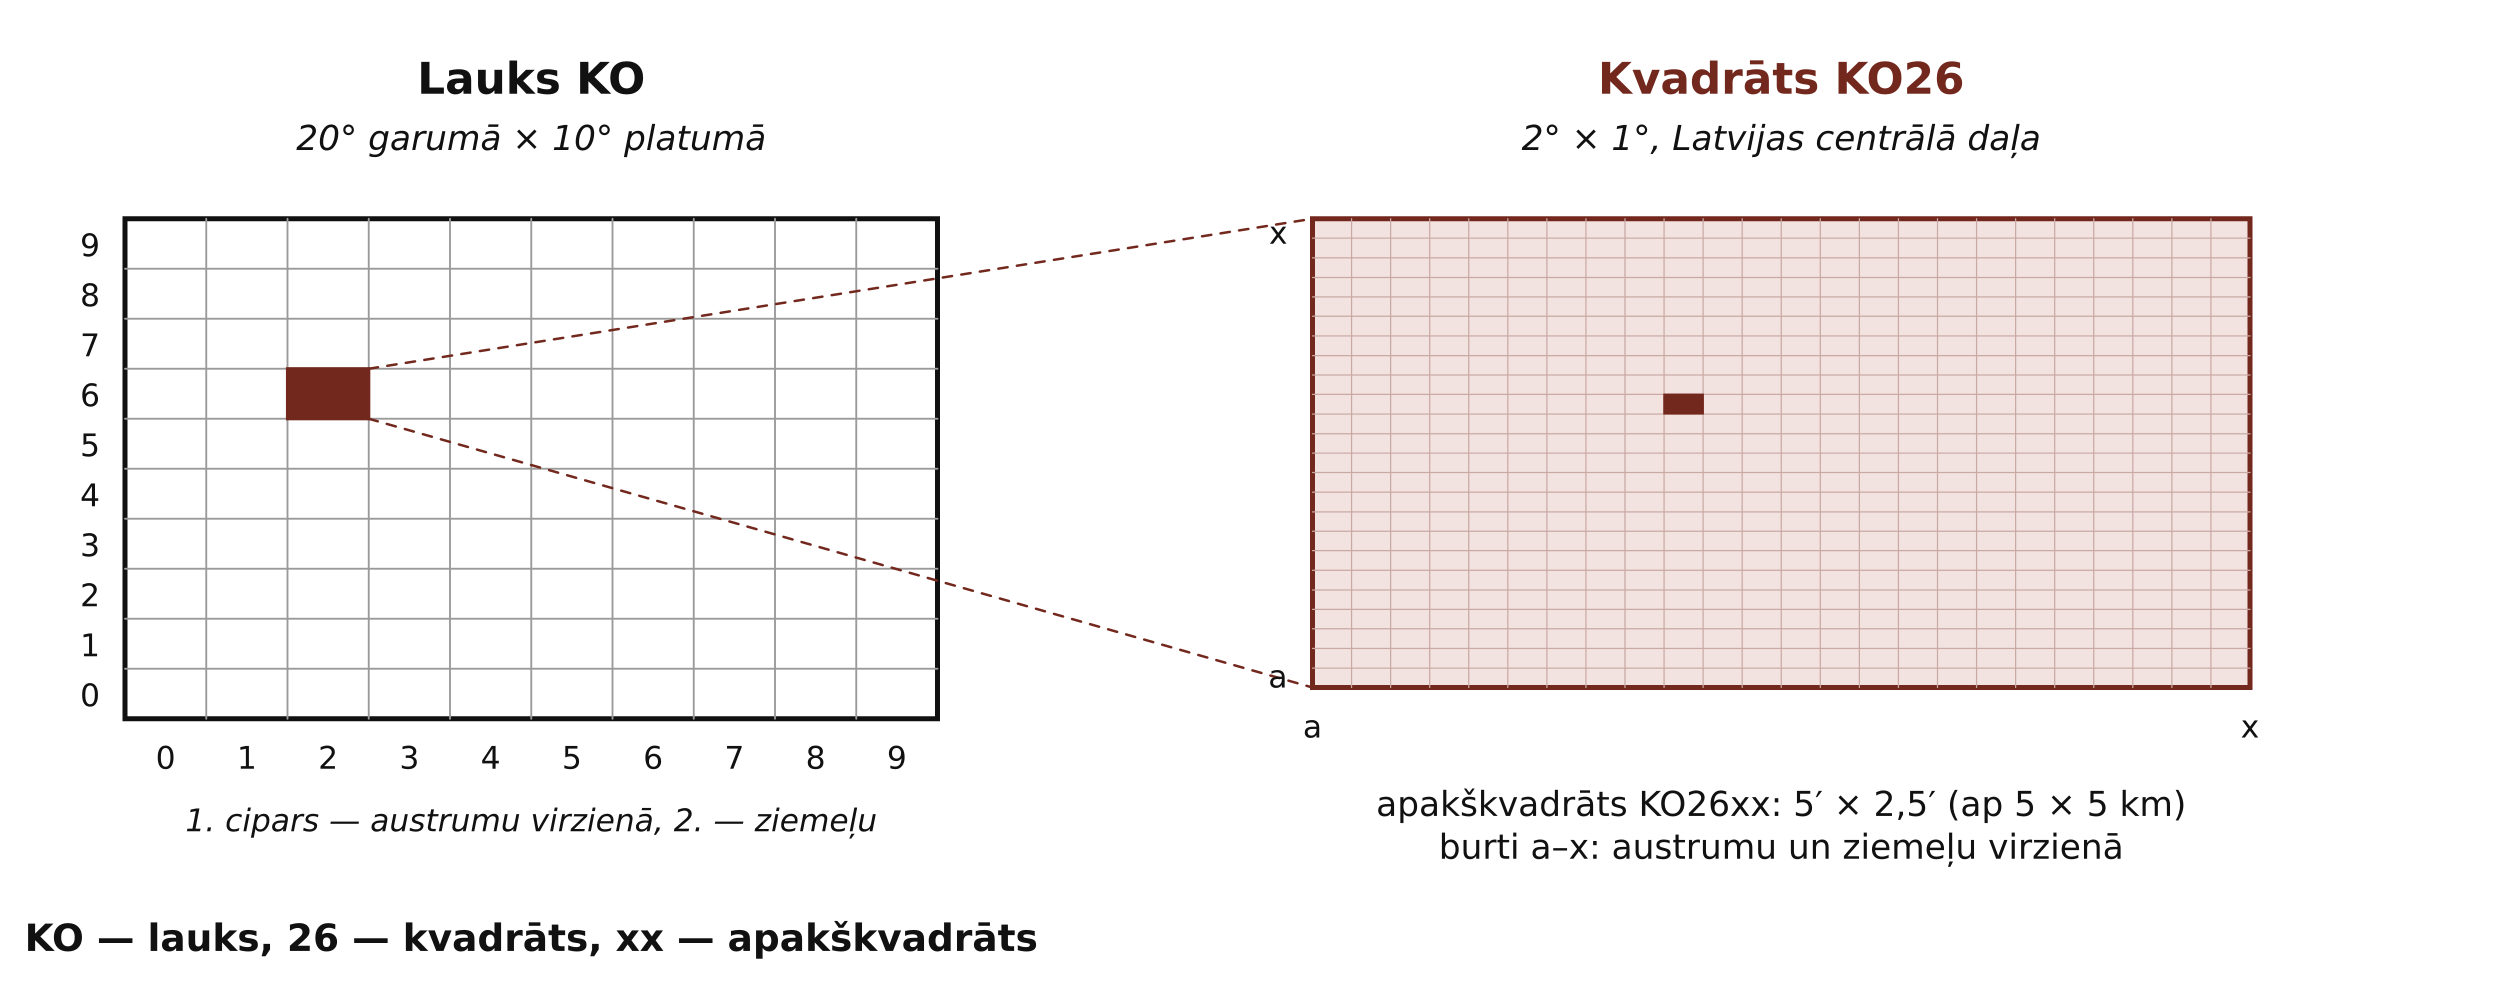
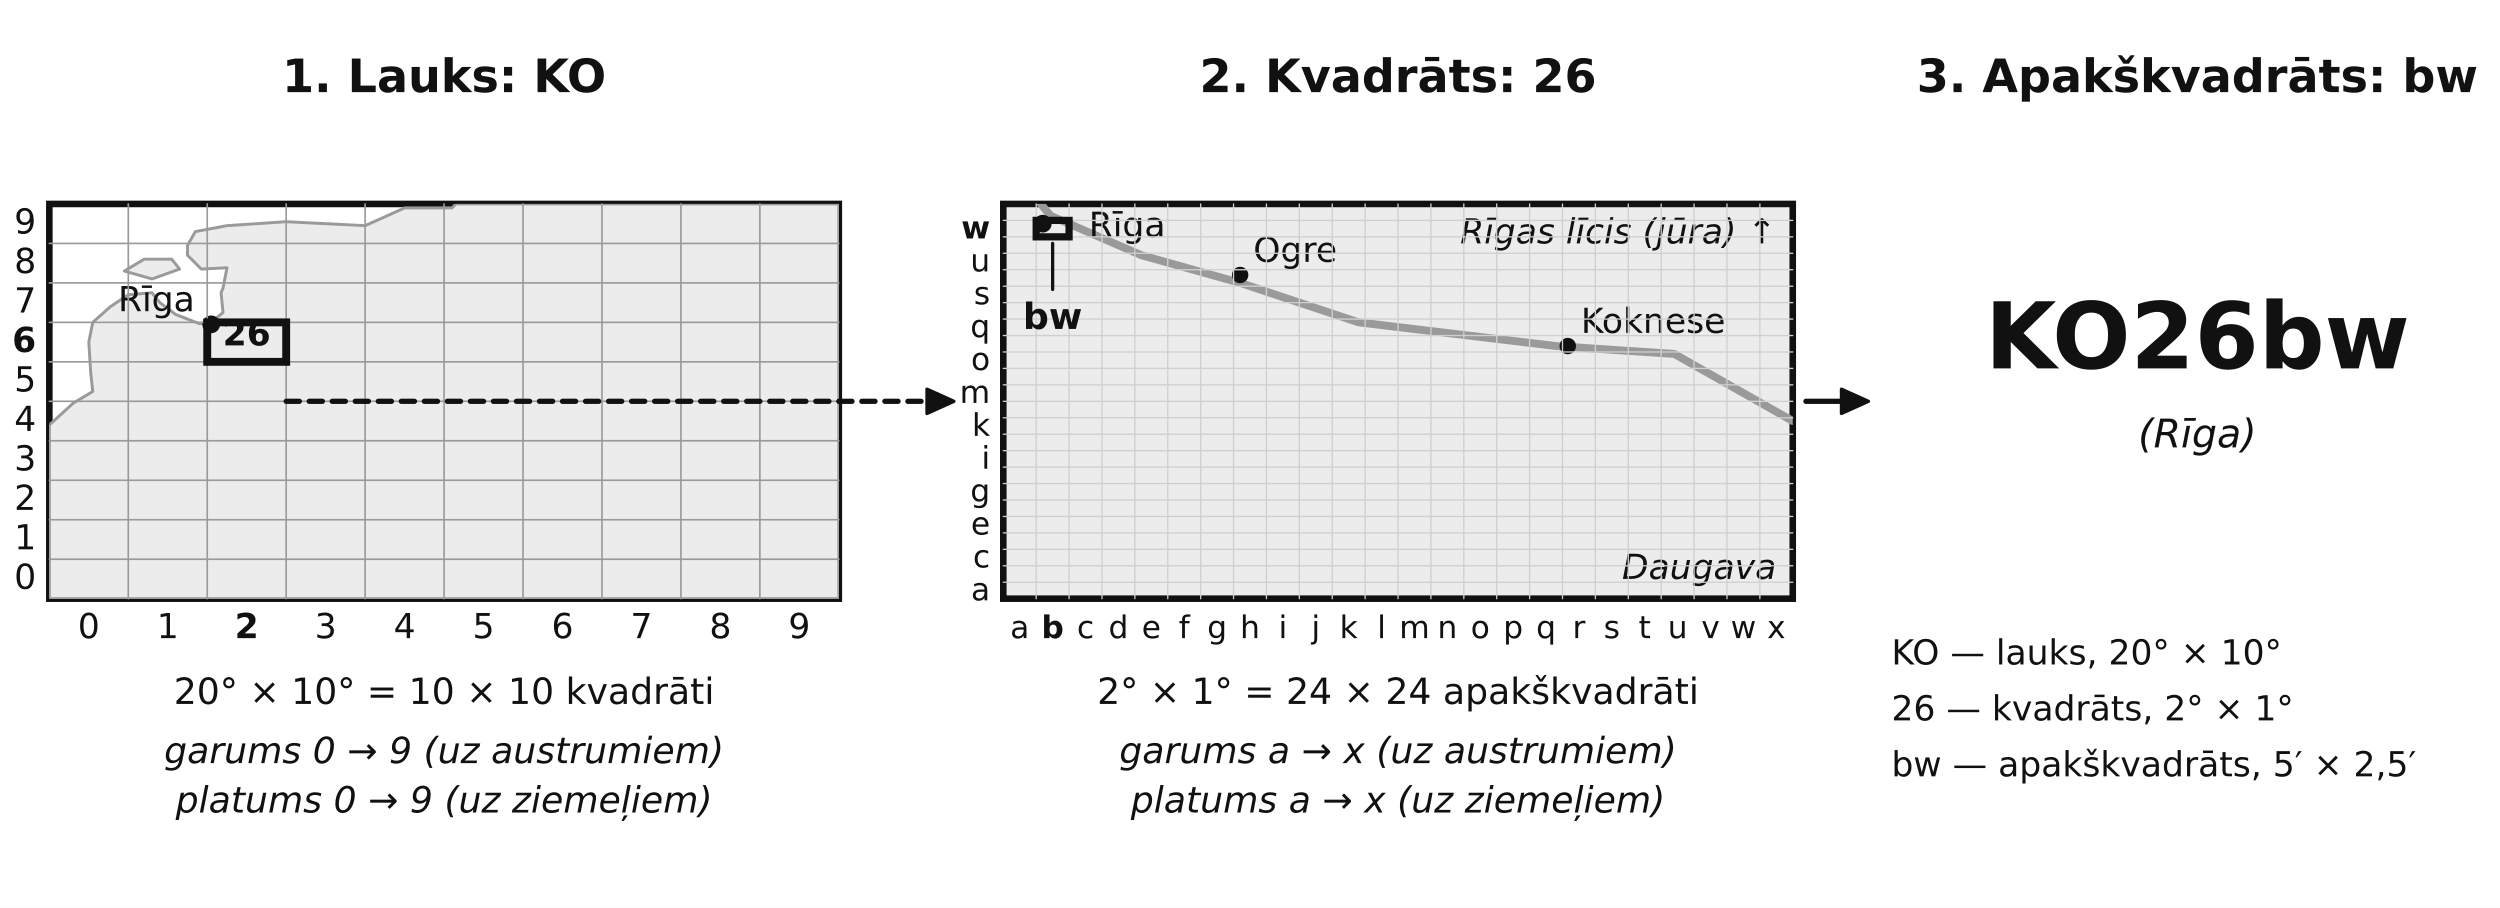
- <svg xmlns="http://www.w3.org/2000/svg" viewBox="0 0 800 320" width="800" height="320" font-family="DejaVu Sans, Arial, Helvetica, sans-serif">
-   <rect x="0" y="0" width="800" height="320" fill="white" />
-   <text x="170.0" y="30.0" text-anchor="middle" font-size="14" fill="#111111" font-weight="bold">Lauks KO</text>
-   <text x="170.0" y="48.0" text-anchor="middle" font-size="11" fill="#111111" font-style="italic">20° garumā × 10° platumā</text>
-   <rect x="40.0" y="70.0" width="260.0" height="160.0" rx="0" fill="white" stroke="#111111" stroke-width="1.6" />
-   <line x1="66.0" y1="70.0" x2="66.0" y2="230.0" stroke="#9a9a9a" stroke-width="0.6" stroke-linecap="round" />
-   <line x1="40.0" y1="86.0" x2="300.0" y2="86.0" stroke="#9a9a9a" stroke-width="0.6" stroke-linecap="round" />
-   <line x1="92.0" y1="70.0" x2="92.0" y2="230.0" stroke="#9a9a9a" stroke-width="0.6" stroke-linecap="round" />
-   <line x1="40.0" y1="102.0" x2="300.0" y2="102.0" stroke="#9a9a9a" stroke-width="0.6" stroke-linecap="round" />
-   <line x1="118.0" y1="70.0" x2="118.0" y2="230.0" stroke="#9a9a9a" stroke-width="0.6" stroke-linecap="round" />
-   <line x1="40.0" y1="118.0" x2="300.0" y2="118.0" stroke="#9a9a9a" stroke-width="0.6" stroke-linecap="round" />
-   <line x1="144.0" y1="70.0" x2="144.0" y2="230.0" stroke="#9a9a9a" stroke-width="0.6" stroke-linecap="round" />
-   <line x1="40.0" y1="134.0" x2="300.0" y2="134.0" stroke="#9a9a9a" stroke-width="0.6" stroke-linecap="round" />
-   <line x1="170.0" y1="70.0" x2="170.0" y2="230.0" stroke="#9a9a9a" stroke-width="0.6" stroke-linecap="round" />
-   <line x1="40.0" y1="150.0" x2="300.0" y2="150.0" stroke="#9a9a9a" stroke-width="0.6" stroke-linecap="round" />
-   <line x1="196.0" y1="70.0" x2="196.0" y2="230.0" stroke="#9a9a9a" stroke-width="0.6" stroke-linecap="round" />
-   <line x1="40.0" y1="166.0" x2="300.0" y2="166.0" stroke="#9a9a9a" stroke-width="0.6" stroke-linecap="round" />
-   <line x1="222.0" y1="70.0" x2="222.0" y2="230.0" stroke="#9a9a9a" stroke-width="0.6" stroke-linecap="round" />
-   <line x1="40.0" y1="182.0" x2="300.0" y2="182.0" stroke="#9a9a9a" stroke-width="0.6" stroke-linecap="round" />
-   <line x1="248.0" y1="70.0" x2="248.0" y2="230.0" stroke="#9a9a9a" stroke-width="0.6" stroke-linecap="round" />
-   <line x1="40.0" y1="198.0" x2="300.0" y2="198.0" stroke="#9a9a9a" stroke-width="0.6" stroke-linecap="round" />
-   <line x1="274.0" y1="70.0" x2="274.0" y2="230.0" stroke="#9a9a9a" stroke-width="0.6" stroke-linecap="round" />
-   <line x1="40.0" y1="214.0" x2="300.0" y2="214.0" stroke="#9a9a9a" stroke-width="0.6" stroke-linecap="round" />
-   <text x="53.0" y="246.0" text-anchor="middle" font-size="10" fill="#111111">0</text>
-   <text x="32.0" y="226.0" text-anchor="end" font-size="10" fill="#111111">0</text>
-   <text x="79.0" y="246.0" text-anchor="middle" font-size="10" fill="#111111">1</text>
-   <text x="32.0" y="210.0" text-anchor="end" font-size="10" fill="#111111">1</text>
-   <text x="105.0" y="246.0" text-anchor="middle" font-size="10" fill="#111111">2</text>
-   <text x="32.0" y="194.0" text-anchor="end" font-size="10" fill="#111111">2</text>
-   <text x="131.0" y="246.0" text-anchor="middle" font-size="10" fill="#111111">3</text>
-   <text x="32.0" y="178.0" text-anchor="end" font-size="10" fill="#111111">3</text>
-   <text x="157.0" y="246.0" text-anchor="middle" font-size="10" fill="#111111">4</text>
-   <text x="32.0" y="162.0" text-anchor="end" font-size="10" fill="#111111">4</text>
-   <text x="183.0" y="246.0" text-anchor="middle" font-size="10" fill="#111111">5</text>
-   <text x="32.0" y="146.0" text-anchor="end" font-size="10" fill="#111111">5</text>
-   <text x="209.0" y="246.0" text-anchor="middle" font-size="10" fill="#111111">6</text>
-   <text x="32.0" y="130.0" text-anchor="end" font-size="10" fill="#111111">6</text>
-   <text x="235.0" y="246.0" text-anchor="middle" font-size="10" fill="#111111">7</text>
-   <text x="32.0" y="114.0" text-anchor="end" font-size="10" fill="#111111">7</text>
-   <text x="261.0" y="246.0" text-anchor="middle" font-size="10" fill="#111111">8</text>
-   <text x="32.0" y="98.0" text-anchor="end" font-size="10" fill="#111111">8</text>
-   <text x="287.0" y="246.0" text-anchor="middle" font-size="10" fill="#111111">9</text>
-   <text x="32.0" y="82.0" text-anchor="end" font-size="10" fill="#111111">9</text>
-   <rect x="92.0" y="118.0" width="26.0" height="16.0" rx="0" fill="#73281e" stroke="#73281e" stroke-width="1" />
-   <text x="170.0" y="266.0" text-anchor="middle" font-size="10" fill="#111111" font-style="italic">1. cipars — austrumu virzienā, 2. — ziemeļu</text>
-   <text x="570.0" y="30.0" text-anchor="middle" font-size="14" fill="#73281e" font-weight="bold">Kvadrāts KO26</text>
-   <text x="570.0" y="48.0" text-anchor="middle" font-size="11" fill="#111111" font-style="italic">2° × 1°, Latvijas centrālā daļa</text>
-   <line x1="118.0" y1="118.0" x2="420.0" y2="70.0" stroke="#73281e" stroke-width="0.8" stroke-dasharray="3 3" stroke-linecap="round" />
-   <line x1="118.0" y1="134.0" x2="420.0" y2="220.0" stroke="#73281e" stroke-width="0.8" stroke-dasharray="3 3" stroke-linecap="round" />
-   <rect x="420.0" y="70.0" width="300.0" height="150.0" rx="0" fill="#f3e3e0" stroke="#73281e" stroke-width="1.6" />
-   <line x1="432.5" y1="70.0" x2="432.5" y2="220.0" stroke="#c9a9a4" stroke-width="0.4" stroke-linecap="round" />
-   <line x1="420.0" y1="76.2" x2="720.0" y2="76.2" stroke="#c9a9a4" stroke-width="0.4" stroke-linecap="round" />
-   <line x1="445.0" y1="70.0" x2="445.0" y2="220.0" stroke="#c9a9a4" stroke-width="0.4" stroke-linecap="round" />
-   <line x1="420.0" y1="82.5" x2="720.0" y2="82.5" stroke="#c9a9a4" stroke-width="0.4" stroke-linecap="round" />
-   <line x1="457.5" y1="70.0" x2="457.5" y2="220.0" stroke="#c9a9a4" stroke-width="0.4" stroke-linecap="round" />
-   <line x1="420.0" y1="88.8" x2="720.0" y2="88.8" stroke="#c9a9a4" stroke-width="0.4" stroke-linecap="round" />
-   <line x1="470.0" y1="70.0" x2="470.0" y2="220.0" stroke="#c9a9a4" stroke-width="0.4" stroke-linecap="round" />
-   <line x1="420.0" y1="95.0" x2="720.0" y2="95.0" stroke="#c9a9a4" stroke-width="0.4" stroke-linecap="round" />
-   <line x1="482.5" y1="70.0" x2="482.5" y2="220.0" stroke="#c9a9a4" stroke-width="0.4" stroke-linecap="round" />
-   <line x1="420.0" y1="101.2" x2="720.0" y2="101.2" stroke="#c9a9a4" stroke-width="0.4" stroke-linecap="round" />
-   <line x1="495.0" y1="70.0" x2="495.0" y2="220.0" stroke="#c9a9a4" stroke-width="0.4" stroke-linecap="round" />
-   <line x1="420.0" y1="107.5" x2="720.0" y2="107.5" stroke="#c9a9a4" stroke-width="0.4" stroke-linecap="round" />
-   <line x1="507.5" y1="70.0" x2="507.5" y2="220.0" stroke="#c9a9a4" stroke-width="0.4" stroke-linecap="round" />
-   <line x1="420.0" y1="113.8" x2="720.0" y2="113.8" stroke="#c9a9a4" stroke-width="0.4" stroke-linecap="round" />
-   <line x1="520.0" y1="70.0" x2="520.0" y2="220.0" stroke="#c9a9a4" stroke-width="0.4" stroke-linecap="round" />
-   <line x1="420.0" y1="120.0" x2="720.0" y2="120.0" stroke="#c9a9a4" stroke-width="0.4" stroke-linecap="round" />
-   <line x1="532.5" y1="70.0" x2="532.5" y2="220.0" stroke="#c9a9a4" stroke-width="0.4" stroke-linecap="round" />
-   <line x1="420.0" y1="126.2" x2="720.0" y2="126.2" stroke="#c9a9a4" stroke-width="0.4" stroke-linecap="round" />
-   <line x1="545.0" y1="70.0" x2="545.0" y2="220.0" stroke="#c9a9a4" stroke-width="0.4" stroke-linecap="round" />
-   <line x1="420.0" y1="132.5" x2="720.0" y2="132.5" stroke="#c9a9a4" stroke-width="0.4" stroke-linecap="round" />
-   <line x1="557.5" y1="70.0" x2="557.5" y2="220.0" stroke="#c9a9a4" stroke-width="0.4" stroke-linecap="round" />
-   <line x1="420.0" y1="138.8" x2="720.0" y2="138.8" stroke="#c9a9a4" stroke-width="0.4" stroke-linecap="round" />
-   <line x1="570.0" y1="70.0" x2="570.0" y2="220.0" stroke="#c9a9a4" stroke-width="0.4" stroke-linecap="round" />
-   <line x1="420.0" y1="145.0" x2="720.0" y2="145.0" stroke="#c9a9a4" stroke-width="0.4" stroke-linecap="round" />
-   <line x1="582.5" y1="70.0" x2="582.5" y2="220.0" stroke="#c9a9a4" stroke-width="0.4" stroke-linecap="round" />
-   <line x1="420.0" y1="151.2" x2="720.0" y2="151.2" stroke="#c9a9a4" stroke-width="0.4" stroke-linecap="round" />
-   <line x1="595.0" y1="70.0" x2="595.0" y2="220.0" stroke="#c9a9a4" stroke-width="0.4" stroke-linecap="round" />
-   <line x1="420.0" y1="157.5" x2="720.0" y2="157.5" stroke="#c9a9a4" stroke-width="0.4" stroke-linecap="round" />
-   <line x1="607.5" y1="70.0" x2="607.5" y2="220.0" stroke="#c9a9a4" stroke-width="0.4" stroke-linecap="round" />
-   <line x1="420.0" y1="163.8" x2="720.0" y2="163.8" stroke="#c9a9a4" stroke-width="0.4" stroke-linecap="round" />
-   <line x1="620.0" y1="70.0" x2="620.0" y2="220.0" stroke="#c9a9a4" stroke-width="0.4" stroke-linecap="round" />
-   <line x1="420.0" y1="170.0" x2="720.0" y2="170.0" stroke="#c9a9a4" stroke-width="0.4" stroke-linecap="round" />
-   <line x1="632.5" y1="70.0" x2="632.5" y2="220.0" stroke="#c9a9a4" stroke-width="0.4" stroke-linecap="round" />
-   <line x1="420.0" y1="176.2" x2="720.0" y2="176.2" stroke="#c9a9a4" stroke-width="0.4" stroke-linecap="round" />
-   <line x1="645.0" y1="70.0" x2="645.0" y2="220.0" stroke="#c9a9a4" stroke-width="0.4" stroke-linecap="round" />
-   <line x1="420.0" y1="182.5" x2="720.0" y2="182.5" stroke="#c9a9a4" stroke-width="0.4" stroke-linecap="round" />
-   <line x1="657.5" y1="70.0" x2="657.5" y2="220.0" stroke="#c9a9a4" stroke-width="0.4" stroke-linecap="round" />
-   <line x1="420.0" y1="188.8" x2="720.0" y2="188.8" stroke="#c9a9a4" stroke-width="0.4" stroke-linecap="round" />
-   <line x1="670.0" y1="70.0" x2="670.0" y2="220.0" stroke="#c9a9a4" stroke-width="0.4" stroke-linecap="round" />
-   <line x1="420.0" y1="195.0" x2="720.0" y2="195.0" stroke="#c9a9a4" stroke-width="0.4" stroke-linecap="round" />
-   <line x1="682.5" y1="70.0" x2="682.5" y2="220.0" stroke="#c9a9a4" stroke-width="0.4" stroke-linecap="round" />
-   <line x1="420.0" y1="201.2" x2="720.0" y2="201.2" stroke="#c9a9a4" stroke-width="0.4" stroke-linecap="round" />
-   <line x1="695.0" y1="70.0" x2="695.0" y2="220.0" stroke="#c9a9a4" stroke-width="0.4" stroke-linecap="round" />
-   <line x1="420.0" y1="207.5" x2="720.0" y2="207.5" stroke="#c9a9a4" stroke-width="0.4" stroke-linecap="round" />
-   <line x1="707.5" y1="70.0" x2="707.5" y2="220.0" stroke="#c9a9a4" stroke-width="0.4" stroke-linecap="round" />
-   <line x1="420.0" y1="213.8" x2="720.0" y2="213.8" stroke="#c9a9a4" stroke-width="0.4" stroke-linecap="round" />
-   <rect x="532.5" y="126.2" width="12.5" height="6.2" rx="0" fill="#73281e" stroke="#73281e" stroke-width="0.5" />
-   <text x="420.0" y="236.0" text-anchor="middle" font-size="10" fill="#111111">a</text>
-   <text x="720.0" y="236.0" text-anchor="middle" font-size="10" fill="#111111">x</text>
-   <text x="412.0" y="220.0" text-anchor="end" font-size="10" fill="#111111">a</text>
-   <text x="412.0" y="78.0" text-anchor="end" font-size="10" fill="#111111">x</text>
-   <text x="570.0" y="261.1" text-anchor="middle" font-size="11" fill="#111111">apakškvadrāts KO26xx: 5′ × 2,5′ (ap 5 × 5 km)</text>
-   <text x="570.0" y="274.8" text-anchor="middle" font-size="11" fill="#111111">burti a–x: austrumu un ziemeļu virzienā</text>
-   <text x="170.0" y="304.3" text-anchor="middle" font-size="12" fill="#111111" font-weight="bold">KO — lauks, 26 — kvadrāts, xx — apakškvadrāts</text>
+ <svg xmlns="http://www.w3.org/2000/svg" viewBox="0 0 760 276" width="760" height="276" font-family="DejaVu Sans, Arial, Helvetica, sans-serif">
+   <rect x="0" y="0" width="760" height="276" fill="white" />
+   <text x="135.0" y="28.0" text-anchor="middle" font-size="14" fill="#111111" font-weight="bold">1. Lauks: KO</text>
+   <rect x="15.0" y="62.0" width="240.0" height="120.0" rx="0" fill="white" stroke="#111111" stroke-width="2" />
+   <clipPath id="k1">
+     <rect x="15" y="62" width="240" height="120" />
+   </clipPath>
+   <g clip-path="url(#k1)">
+     <polygon points="15.0,182.0 15.0,129.2 22.2,122.6 28.2,119.0 27.6,113.6 27.0,104.0 28.2,98.0 33.6,93.2 39.0,89.6 46.2,89.0 48.6,92.0 53.4,95.6 60.6,98.4 64.2,98.0 67.8,95.0 67.2,89.0 67.8,87.6 69.0,81.4 61.2,81.8 57.0,77.6 57.0,74.6 59.4,70.4 69.0,68.6 87.0,67.4 111.0,68.6 123.0,63.2 137.4,63.2 138.6,62.0 255.0,62.0 255.0,182.0" fill="#ececec" stroke="#9a9a9a" stroke-width="0.9" stroke-linejoin="round" stroke-linecap="round" />
+     <polygon points="37.8,82.4 43.8,78.8 52.2,78.8 54.6,81.8 46.2,84.8" fill="#ececec" stroke="#9a9a9a" stroke-width="0.9" stroke-linejoin="round" stroke-linecap="round" />
+   </g>
+   <circle cx="64.2" cy="98.6" r="2.2" fill="#111111" stroke="#111111" stroke-width="1" />
+   <text x="59.2" y="94.6" text-anchor="end" font-size="10.5" fill="#111111">Rīga</text>
+   <line x1="39.0" y1="62.0" x2="39.0" y2="182.0" stroke="#9a9a9a" stroke-width="0.5" stroke-linecap="round" />
+   <line x1="15.0" y1="74.0" x2="255.0" y2="74.0" stroke="#9a9a9a" stroke-width="0.5" stroke-linecap="round" />
+   <line x1="63.0" y1="62.0" x2="63.0" y2="182.0" stroke="#9a9a9a" stroke-width="0.5" stroke-linecap="round" />
+   <line x1="15.0" y1="86.0" x2="255.0" y2="86.0" stroke="#9a9a9a" stroke-width="0.5" stroke-linecap="round" />
+   <line x1="87.0" y1="62.0" x2="87.0" y2="182.0" stroke="#9a9a9a" stroke-width="0.5" stroke-linecap="round" />
+   <line x1="15.0" y1="98.0" x2="255.0" y2="98.0" stroke="#9a9a9a" stroke-width="0.5" stroke-linecap="round" />
+   <line x1="111.0" y1="62.0" x2="111.0" y2="182.0" stroke="#9a9a9a" stroke-width="0.5" stroke-linecap="round" />
+   <line x1="15.0" y1="110.0" x2="255.0" y2="110.0" stroke="#9a9a9a" stroke-width="0.5" stroke-linecap="round" />
+   <line x1="135.0" y1="62.0" x2="135.0" y2="182.0" stroke="#9a9a9a" stroke-width="0.5" stroke-linecap="round" />
+   <line x1="15.0" y1="122.0" x2="255.0" y2="122.0" stroke="#9a9a9a" stroke-width="0.5" stroke-linecap="round" />
+   <line x1="159.0" y1="62.0" x2="159.0" y2="182.0" stroke="#9a9a9a" stroke-width="0.5" stroke-linecap="round" />
+   <line x1="15.0" y1="134.0" x2="255.0" y2="134.0" stroke="#9a9a9a" stroke-width="0.5" stroke-linecap="round" />
+   <line x1="183.0" y1="62.0" x2="183.0" y2="182.0" stroke="#9a9a9a" stroke-width="0.5" stroke-linecap="round" />
+   <line x1="15.0" y1="146.0" x2="255.0" y2="146.0" stroke="#9a9a9a" stroke-width="0.5" stroke-linecap="round" />
+   <line x1="207.0" y1="62.0" x2="207.0" y2="182.0" stroke="#9a9a9a" stroke-width="0.5" stroke-linecap="round" />
+   <line x1="15.0" y1="158.0" x2="255.0" y2="158.0" stroke="#9a9a9a" stroke-width="0.5" stroke-linecap="round" />
+   <line x1="231.0" y1="62.0" x2="231.0" y2="182.0" stroke="#9a9a9a" stroke-width="0.5" stroke-linecap="round" />
+   <line x1="15.0" y1="170.0" x2="255.0" y2="170.0" stroke="#9a9a9a" stroke-width="0.5" stroke-linecap="round" />
+   <rect x="63.0" y="98.0" width="24.0" height="12.0" rx="0" fill="none" stroke="#111111" stroke-width="2.4" />
+   <text x="75.0" y="105.0" text-anchor="middle" font-size="10.5" fill="#111111" font-weight="bold">26</text>
+   <text x="135.0" y="214.0" text-anchor="middle" font-size="11" fill="#111111">20° × 10° = 10 × 10 kvadrāti</text>
+   <text x="135.0" y="232.0" text-anchor="middle" font-size="11" fill="#111111" font-style="italic">garums 0 → 9 (uz austrumiem)</text>
+   <text x="135.0" y="247.0" text-anchor="middle" font-size="11" fill="#111111" font-style="italic">platums 0 → 9 (uz ziemeļiem)</text>
+   <text x="27.0" y="194.0" text-anchor="middle" font-size="10.5" fill="#111111">0</text>
+   <text x="11.0" y="179.0" text-anchor="end" font-size="10.5" fill="#111111">0</text>
+   <text x="51.0" y="194.0" text-anchor="middle" font-size="10.5" fill="#111111">1</text>
+   <text x="11.0" y="167.0" text-anchor="end" font-size="10.5" fill="#111111">1</text>
+   <text x="75.0" y="194.0" text-anchor="middle" font-size="10.5" fill="#111111" font-weight="bold">2</text>
+   <text x="11.0" y="155.0" text-anchor="end" font-size="10.5" fill="#111111">2</text>
+   <text x="99.0" y="194.0" text-anchor="middle" font-size="10.5" fill="#111111">3</text>
+   <text x="11.0" y="143.0" text-anchor="end" font-size="10.5" fill="#111111">3</text>
+   <text x="123.0" y="194.0" text-anchor="middle" font-size="10.5" fill="#111111">4</text>
+   <text x="11.0" y="131.0" text-anchor="end" font-size="10.5" fill="#111111">4</text>
+   <text x="147.0" y="194.0" text-anchor="middle" font-size="10.5" fill="#111111">5</text>
+   <text x="11.0" y="119.0" text-anchor="end" font-size="10.5" fill="#111111">5</text>
+   <text x="171.0" y="194.0" text-anchor="middle" font-size="10.5" fill="#111111">6</text>
+   <text x="11.0" y="107.0" text-anchor="end" font-size="10.5" fill="#111111" font-weight="bold">6</text>
+   <text x="195.0" y="194.0" text-anchor="middle" font-size="10.5" fill="#111111">7</text>
+   <text x="11.0" y="95.0" text-anchor="end" font-size="10.5" fill="#111111">7</text>
+   <text x="219.0" y="194.0" text-anchor="middle" font-size="10.5" fill="#111111">8</text>
+   <text x="11.0" y="83.0" text-anchor="end" font-size="10.5" fill="#111111">8</text>
+   <text x="243.0" y="194.0" text-anchor="middle" font-size="10.5" fill="#111111">9</text>
+   <text x="11.0" y="71.0" text-anchor="end" font-size="10.5" fill="#111111">9</text>
+   <text x="425.0" y="28.0" text-anchor="middle" font-size="14" fill="#111111" font-weight="bold">2. Kvadrāts: 26</text>
+   <rect x="305.0" y="62.0" width="240.0" height="120.0" rx="0" fill="#ececec" stroke="#111111" stroke-width="2" />
+   <clipPath id="k2">
+     <rect x="305" y="62" width="240" height="120" />
+   </clipPath>
+   <g clip-path="url(#k2)">
+     <polyline points="545.0,128.0 509.0,107.6 473.0,105.2 413.0,98.0 377.0,86.0 347.0,77.6 319.4,65.6 313.4,58.4" fill="none" stroke="#9a9a9a" stroke-width="2.4" stroke-linejoin="round" stroke-linecap="round" />
+   </g>
+   <circle cx="377.0" cy="83.6" r="2.0" fill="#111111" stroke="#111111" stroke-width="1" />
+   <text x="381.0" y="79.6" text-anchor="start" font-size="10.5" fill="#111111">Ogre</text>
+   <circle cx="476.6" cy="105.2" r="2.0" fill="#111111" stroke="#111111" stroke-width="1" />
+   <text x="480.6" y="101.2" text-anchor="start" font-size="10.5" fill="#111111">Koknese</text>
+   <text x="540.0" y="74.0" text-anchor="end" font-size="10.5" fill="#111111" font-style="italic">Rīgas līcis (jūra) ↑</text>
+   <text x="540.0" y="176.0" text-anchor="end" font-size="10.5" fill="#111111" font-style="italic">Daugava</text>
+   <circle cx="317.0" cy="68.0" r="2.2" fill="#111111" stroke="#111111" stroke-width="1" />
+   <text x="331.0" y="72.0" text-anchor="start" font-size="10.5" fill="#111111">Rīga</text>
+   <line x1="315.0" y1="62.0" x2="315.0" y2="182.0" stroke="#cfcfcf" stroke-width="0.4" stroke-linecap="round" />
+   <line x1="305.0" y1="67.0" x2="545.0" y2="67.0" stroke="#cfcfcf" stroke-width="0.4" stroke-linecap="round" />
+   <line x1="325.0" y1="62.0" x2="325.0" y2="182.0" stroke="#cfcfcf" stroke-width="0.4" stroke-linecap="round" />
+   <line x1="305.0" y1="72.0" x2="545.0" y2="72.0" stroke="#cfcfcf" stroke-width="0.4" stroke-linecap="round" />
+   <line x1="335.0" y1="62.0" x2="335.0" y2="182.0" stroke="#cfcfcf" stroke-width="0.4" stroke-linecap="round" />
+   <line x1="305.0" y1="77.0" x2="545.0" y2="77.0" stroke="#cfcfcf" stroke-width="0.4" stroke-linecap="round" />
+   <line x1="345.0" y1="62.0" x2="345.0" y2="182.0" stroke="#cfcfcf" stroke-width="0.4" stroke-linecap="round" />
+   <line x1="305.0" y1="82.0" x2="545.0" y2="82.0" stroke="#cfcfcf" stroke-width="0.4" stroke-linecap="round" />
+   <line x1="355.0" y1="62.0" x2="355.0" y2="182.0" stroke="#cfcfcf" stroke-width="0.4" stroke-linecap="round" />
+   <line x1="305.0" y1="87.0" x2="545.0" y2="87.0" stroke="#cfcfcf" stroke-width="0.4" stroke-linecap="round" />
+   <line x1="365.0" y1="62.0" x2="365.0" y2="182.0" stroke="#cfcfcf" stroke-width="0.4" stroke-linecap="round" />
+   <line x1="305.0" y1="92.0" x2="545.0" y2="92.0" stroke="#cfcfcf" stroke-width="0.4" stroke-linecap="round" />
+   <line x1="375.0" y1="62.0" x2="375.0" y2="182.0" stroke="#cfcfcf" stroke-width="0.4" stroke-linecap="round" />
+   <line x1="305.0" y1="97.0" x2="545.0" y2="97.0" stroke="#cfcfcf" stroke-width="0.4" stroke-linecap="round" />
+   <line x1="385.0" y1="62.0" x2="385.0" y2="182.0" stroke="#cfcfcf" stroke-width="0.4" stroke-linecap="round" />
+   <line x1="305.0" y1="102.0" x2="545.0" y2="102.0" stroke="#cfcfcf" stroke-width="0.4" stroke-linecap="round" />
+   <line x1="395.0" y1="62.0" x2="395.0" y2="182.0" stroke="#cfcfcf" stroke-width="0.4" stroke-linecap="round" />
+   <line x1="305.0" y1="107.0" x2="545.0" y2="107.0" stroke="#cfcfcf" stroke-width="0.4" stroke-linecap="round" />
+   <line x1="405.0" y1="62.0" x2="405.0" y2="182.0" stroke="#cfcfcf" stroke-width="0.4" stroke-linecap="round" />
+   <line x1="305.0" y1="112.0" x2="545.0" y2="112.0" stroke="#cfcfcf" stroke-width="0.4" stroke-linecap="round" />
+   <line x1="415.0" y1="62.0" x2="415.0" y2="182.0" stroke="#cfcfcf" stroke-width="0.4" stroke-linecap="round" />
+   <line x1="305.0" y1="117.0" x2="545.0" y2="117.0" stroke="#cfcfcf" stroke-width="0.4" stroke-linecap="round" />
+   <line x1="425.0" y1="62.0" x2="425.0" y2="182.0" stroke="#cfcfcf" stroke-width="0.4" stroke-linecap="round" />
+   <line x1="305.0" y1="122.0" x2="545.0" y2="122.0" stroke="#cfcfcf" stroke-width="0.4" stroke-linecap="round" />
+   <line x1="435.0" y1="62.0" x2="435.0" y2="182.0" stroke="#cfcfcf" stroke-width="0.4" stroke-linecap="round" />
+   <line x1="305.0" y1="127.0" x2="545.0" y2="127.0" stroke="#cfcfcf" stroke-width="0.4" stroke-linecap="round" />
+   <line x1="445.0" y1="62.0" x2="445.0" y2="182.0" stroke="#cfcfcf" stroke-width="0.4" stroke-linecap="round" />
+   <line x1="305.0" y1="132.0" x2="545.0" y2="132.0" stroke="#cfcfcf" stroke-width="0.4" stroke-linecap="round" />
+   <line x1="455.0" y1="62.0" x2="455.0" y2="182.0" stroke="#cfcfcf" stroke-width="0.4" stroke-linecap="round" />
+   <line x1="305.0" y1="137.0" x2="545.0" y2="137.0" stroke="#cfcfcf" stroke-width="0.4" stroke-linecap="round" />
+   <line x1="465.0" y1="62.0" x2="465.0" y2="182.0" stroke="#cfcfcf" stroke-width="0.4" stroke-linecap="round" />
+   <line x1="305.0" y1="142.0" x2="545.0" y2="142.0" stroke="#cfcfcf" stroke-width="0.4" stroke-linecap="round" />
+   <line x1="475.0" y1="62.0" x2="475.0" y2="182.0" stroke="#cfcfcf" stroke-width="0.4" stroke-linecap="round" />
+   <line x1="305.0" y1="147.0" x2="545.0" y2="147.0" stroke="#cfcfcf" stroke-width="0.4" stroke-linecap="round" />
+   <line x1="485.0" y1="62.0" x2="485.0" y2="182.0" stroke="#cfcfcf" stroke-width="0.4" stroke-linecap="round" />
+   <line x1="305.0" y1="152.0" x2="545.0" y2="152.0" stroke="#cfcfcf" stroke-width="0.4" stroke-linecap="round" />
+   <line x1="495.0" y1="62.0" x2="495.0" y2="182.0" stroke="#cfcfcf" stroke-width="0.4" stroke-linecap="round" />
+   <line x1="305.0" y1="157.0" x2="545.0" y2="157.0" stroke="#cfcfcf" stroke-width="0.4" stroke-linecap="round" />
+   <line x1="505.0" y1="62.0" x2="505.0" y2="182.0" stroke="#cfcfcf" stroke-width="0.4" stroke-linecap="round" />
+   <line x1="305.0" y1="162.0" x2="545.0" y2="162.0" stroke="#cfcfcf" stroke-width="0.4" stroke-linecap="round" />
+   <line x1="515.0" y1="62.0" x2="515.0" y2="182.0" stroke="#cfcfcf" stroke-width="0.4" stroke-linecap="round" />
+   <line x1="305.0" y1="167.0" x2="545.0" y2="167.0" stroke="#cfcfcf" stroke-width="0.4" stroke-linecap="round" />
+   <line x1="525.0" y1="62.0" x2="525.0" y2="182.0" stroke="#cfcfcf" stroke-width="0.4" stroke-linecap="round" />
+   <line x1="305.0" y1="172.0" x2="545.0" y2="172.0" stroke="#cfcfcf" stroke-width="0.4" stroke-linecap="round" />
+   <line x1="535.0" y1="62.0" x2="535.0" y2="182.0" stroke="#cfcfcf" stroke-width="0.4" stroke-linecap="round" />
+   <line x1="305.0" y1="177.0" x2="545.0" y2="177.0" stroke="#cfcfcf" stroke-width="0.4" stroke-linecap="round" />
+   <rect x="315.0" y="67.0" width="10.0" height="5.0" rx="0" fill="none" stroke="#111111" stroke-width="2.2" />
+   <line x1="320.0" y1="74.0" x2="320.0" y2="88.0" stroke="#111111" stroke-width="1" stroke-linecap="round" />
+   <text x="320.0" y="100.0" text-anchor="middle" font-size="11" fill="#111111" font-weight="bold">bw</text>
+   <text x="425.0" y="214.0" text-anchor="middle" font-size="11" fill="#111111">2° × 1° = 24 × 24 apakškvadrāti</text>
+   <text x="425.0" y="232.0" text-anchor="middle" font-size="11" fill="#111111" font-style="italic">garums a → x (uz austrumiem)</text>
+   <text x="425.0" y="247.0" text-anchor="middle" font-size="11" fill="#111111" font-style="italic">platums a → x (uz ziemeļiem)</text>
+   <text x="310.0" y="194.0" text-anchor="middle" font-size="9.5" fill="#111111">a</text>
+   <text x="301.0" y="182.5" text-anchor="end" font-size="9.5" fill="#111111">a</text>
+   <text x="320.0" y="194.0" text-anchor="middle" font-size="9.5" fill="#111111" font-weight="bold">b</text>
+   <text x="330.0" y="194.0" text-anchor="middle" font-size="9.5" fill="#111111">c</text>
+   <text x="301.0" y="172.5" text-anchor="end" font-size="9.5" fill="#111111">c</text>
+   <text x="340.0" y="194.0" text-anchor="middle" font-size="9.5" fill="#111111">d</text>
+   <text x="350.0" y="194.0" text-anchor="middle" font-size="9.5" fill="#111111">e</text>
+   <text x="301.0" y="162.5" text-anchor="end" font-size="9.5" fill="#111111">e</text>
+   <text x="360.0" y="194.0" text-anchor="middle" font-size="9.5" fill="#111111">f</text>
+   <text x="370.0" y="194.0" text-anchor="middle" font-size="9.5" fill="#111111">g</text>
+   <text x="301.0" y="152.5" text-anchor="end" font-size="9.5" fill="#111111">g</text>
+   <text x="380.0" y="194.0" text-anchor="middle" font-size="9.5" fill="#111111">h</text>
+   <text x="390.0" y="194.0" text-anchor="middle" font-size="9.5" fill="#111111">i</text>
+   <text x="301.0" y="142.5" text-anchor="end" font-size="9.5" fill="#111111">i</text>
+   <text x="400.0" y="194.0" text-anchor="middle" font-size="9.5" fill="#111111">j</text>
+   <text x="410.0" y="194.0" text-anchor="middle" font-size="9.5" fill="#111111">k</text>
+   <text x="301.0" y="132.5" text-anchor="end" font-size="9.5" fill="#111111">k</text>
+   <text x="420.0" y="194.0" text-anchor="middle" font-size="9.5" fill="#111111">l</text>
+   <text x="430.0" y="194.0" text-anchor="middle" font-size="9.5" fill="#111111">m</text>
+   <text x="301.0" y="122.5" text-anchor="end" font-size="9.5" fill="#111111">m</text>
+   <text x="440.0" y="194.0" text-anchor="middle" font-size="9.5" fill="#111111">n</text>
+   <text x="450.0" y="194.0" text-anchor="middle" font-size="9.5" fill="#111111">o</text>
+   <text x="301.0" y="112.5" text-anchor="end" font-size="9.5" fill="#111111">o</text>
+   <text x="460.0" y="194.0" text-anchor="middle" font-size="9.5" fill="#111111">p</text>
+   <text x="470.0" y="194.0" text-anchor="middle" font-size="9.5" fill="#111111">q</text>
+   <text x="301.0" y="102.5" text-anchor="end" font-size="9.5" fill="#111111">q</text>
+   <text x="480.0" y="194.0" text-anchor="middle" font-size="9.5" fill="#111111">r</text>
+   <text x="490.0" y="194.0" text-anchor="middle" font-size="9.5" fill="#111111">s</text>
+   <text x="301.0" y="92.5" text-anchor="end" font-size="9.5" fill="#111111">s</text>
+   <text x="500.0" y="194.0" text-anchor="middle" font-size="9.5" fill="#111111">t</text>
+   <text x="510.0" y="194.0" text-anchor="middle" font-size="9.5" fill="#111111">u</text>
+   <text x="301.0" y="82.5" text-anchor="end" font-size="9.5" fill="#111111">u</text>
+   <text x="520.0" y="194.0" text-anchor="middle" font-size="9.5" fill="#111111">v</text>
+   <text x="530.0" y="194.0" text-anchor="middle" font-size="9.5" fill="#111111">w</text>
+   <text x="301.0" y="72.5" text-anchor="end" font-size="9.5" fill="#111111" font-weight="bold">w</text>
+   <text x="540.0" y="194.0" text-anchor="middle" font-size="9.5" fill="#111111">x</text>
+   <line x1="87.0" y1="122.0" x2="284.6" y2="122.0" stroke="#111111" stroke-width="1.6" stroke-dasharray="4 3" stroke-linecap="round" />
+   <polygon points="290.0,122.0 281.8,125.7 281.8,118.3" fill="#111111" stroke="#111111" stroke-width="1" stroke-linejoin="round" stroke-linecap="round" />
+   <line x1="549.0" y1="122.0" x2="562.6" y2="122.0" stroke="#111111" stroke-width="1.6" stroke-linecap="round" />
+   <polygon points="568.0,122.0 559.8,125.7 559.8,118.3" fill="#111111" stroke="#111111" stroke-width="1" stroke-linejoin="round" stroke-linecap="round" />
+   <text x="668.0" y="28.0" text-anchor="middle" font-size="14" fill="#111111" font-weight="bold">3. Apakškvadrāts: bw</text>
+   <text x="668.0" y="112.0" text-anchor="middle" font-size="28" fill="#111111" font-weight="bold">KO26bw</text>
+   <text x="668.0" y="136.0" text-anchor="middle" font-size="12" fill="#111111" font-style="italic">(Rīga)</text>
+   <text x="575.0" y="202.0" text-anchor="start" font-size="10.5" fill="#111111">KO — lauks, 20° × 10°</text>
+   <text x="575.0" y="219.0" text-anchor="start" font-size="10.5" fill="#111111">26 — kvadrāts, 2° × 1°</text>
+   <text x="575.0" y="236.0" text-anchor="start" font-size="10.5" fill="#111111">bw — apakškvadrāts, 5′ × 2,5′</text>
</svg>
